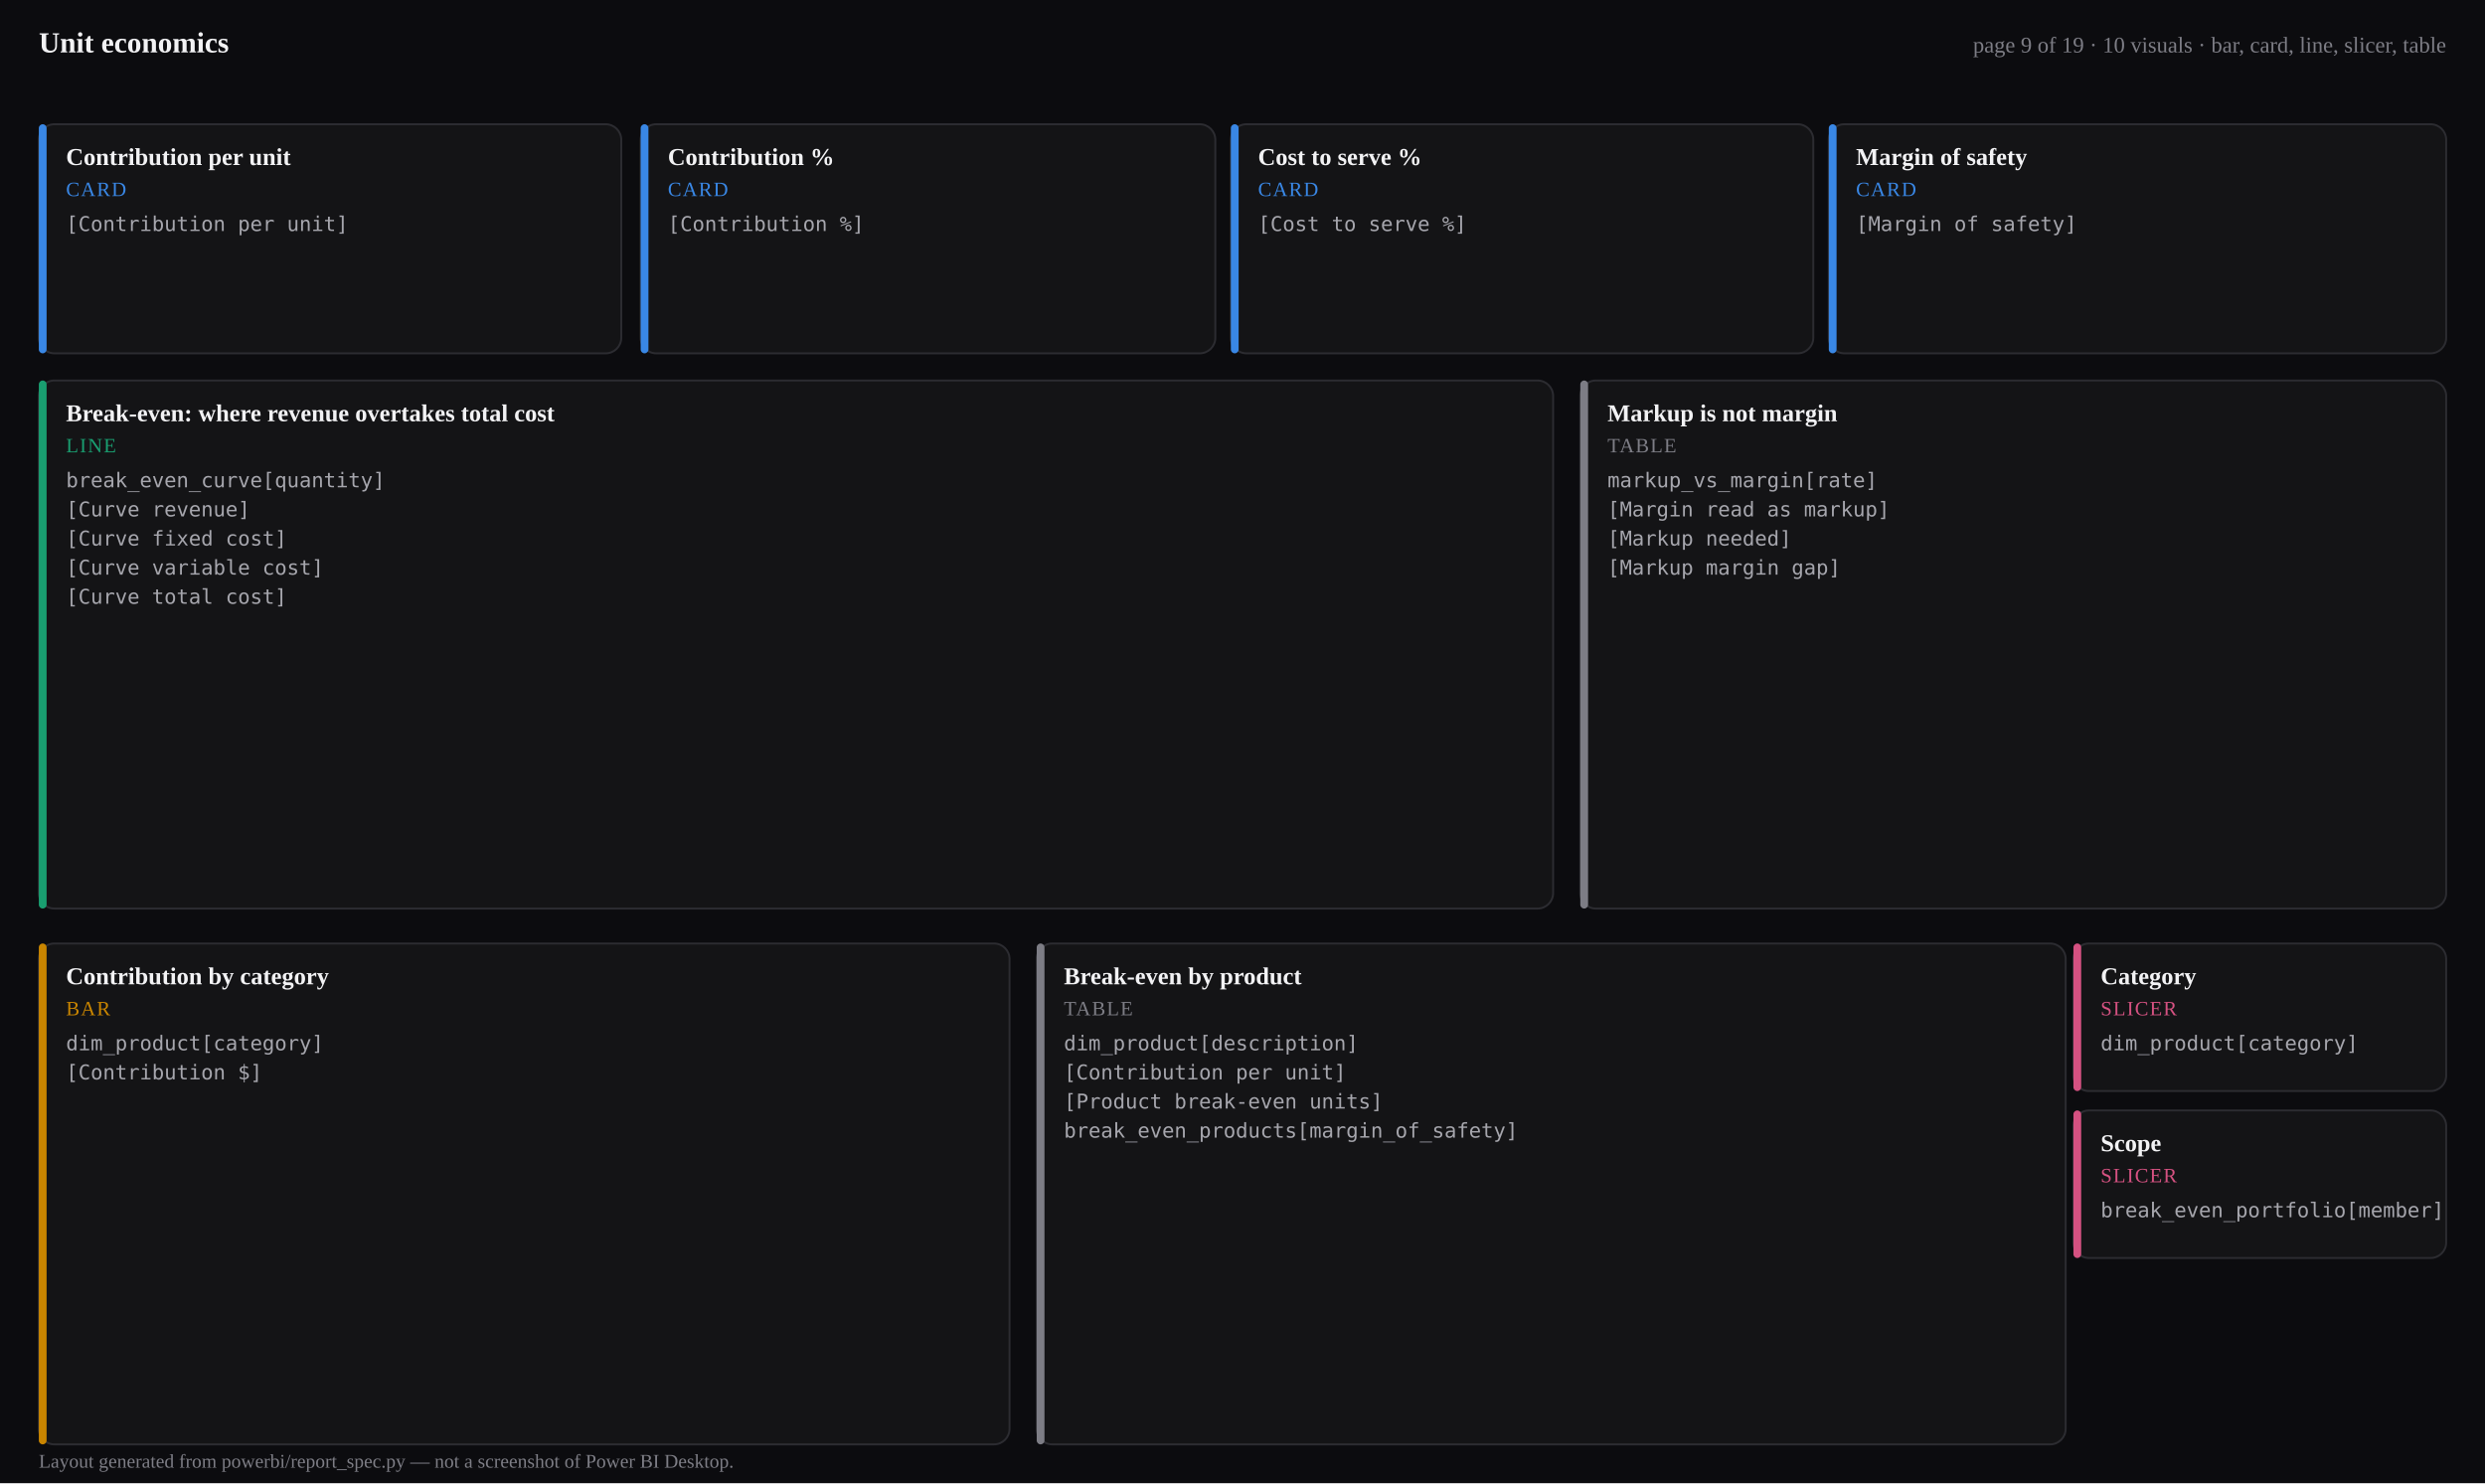
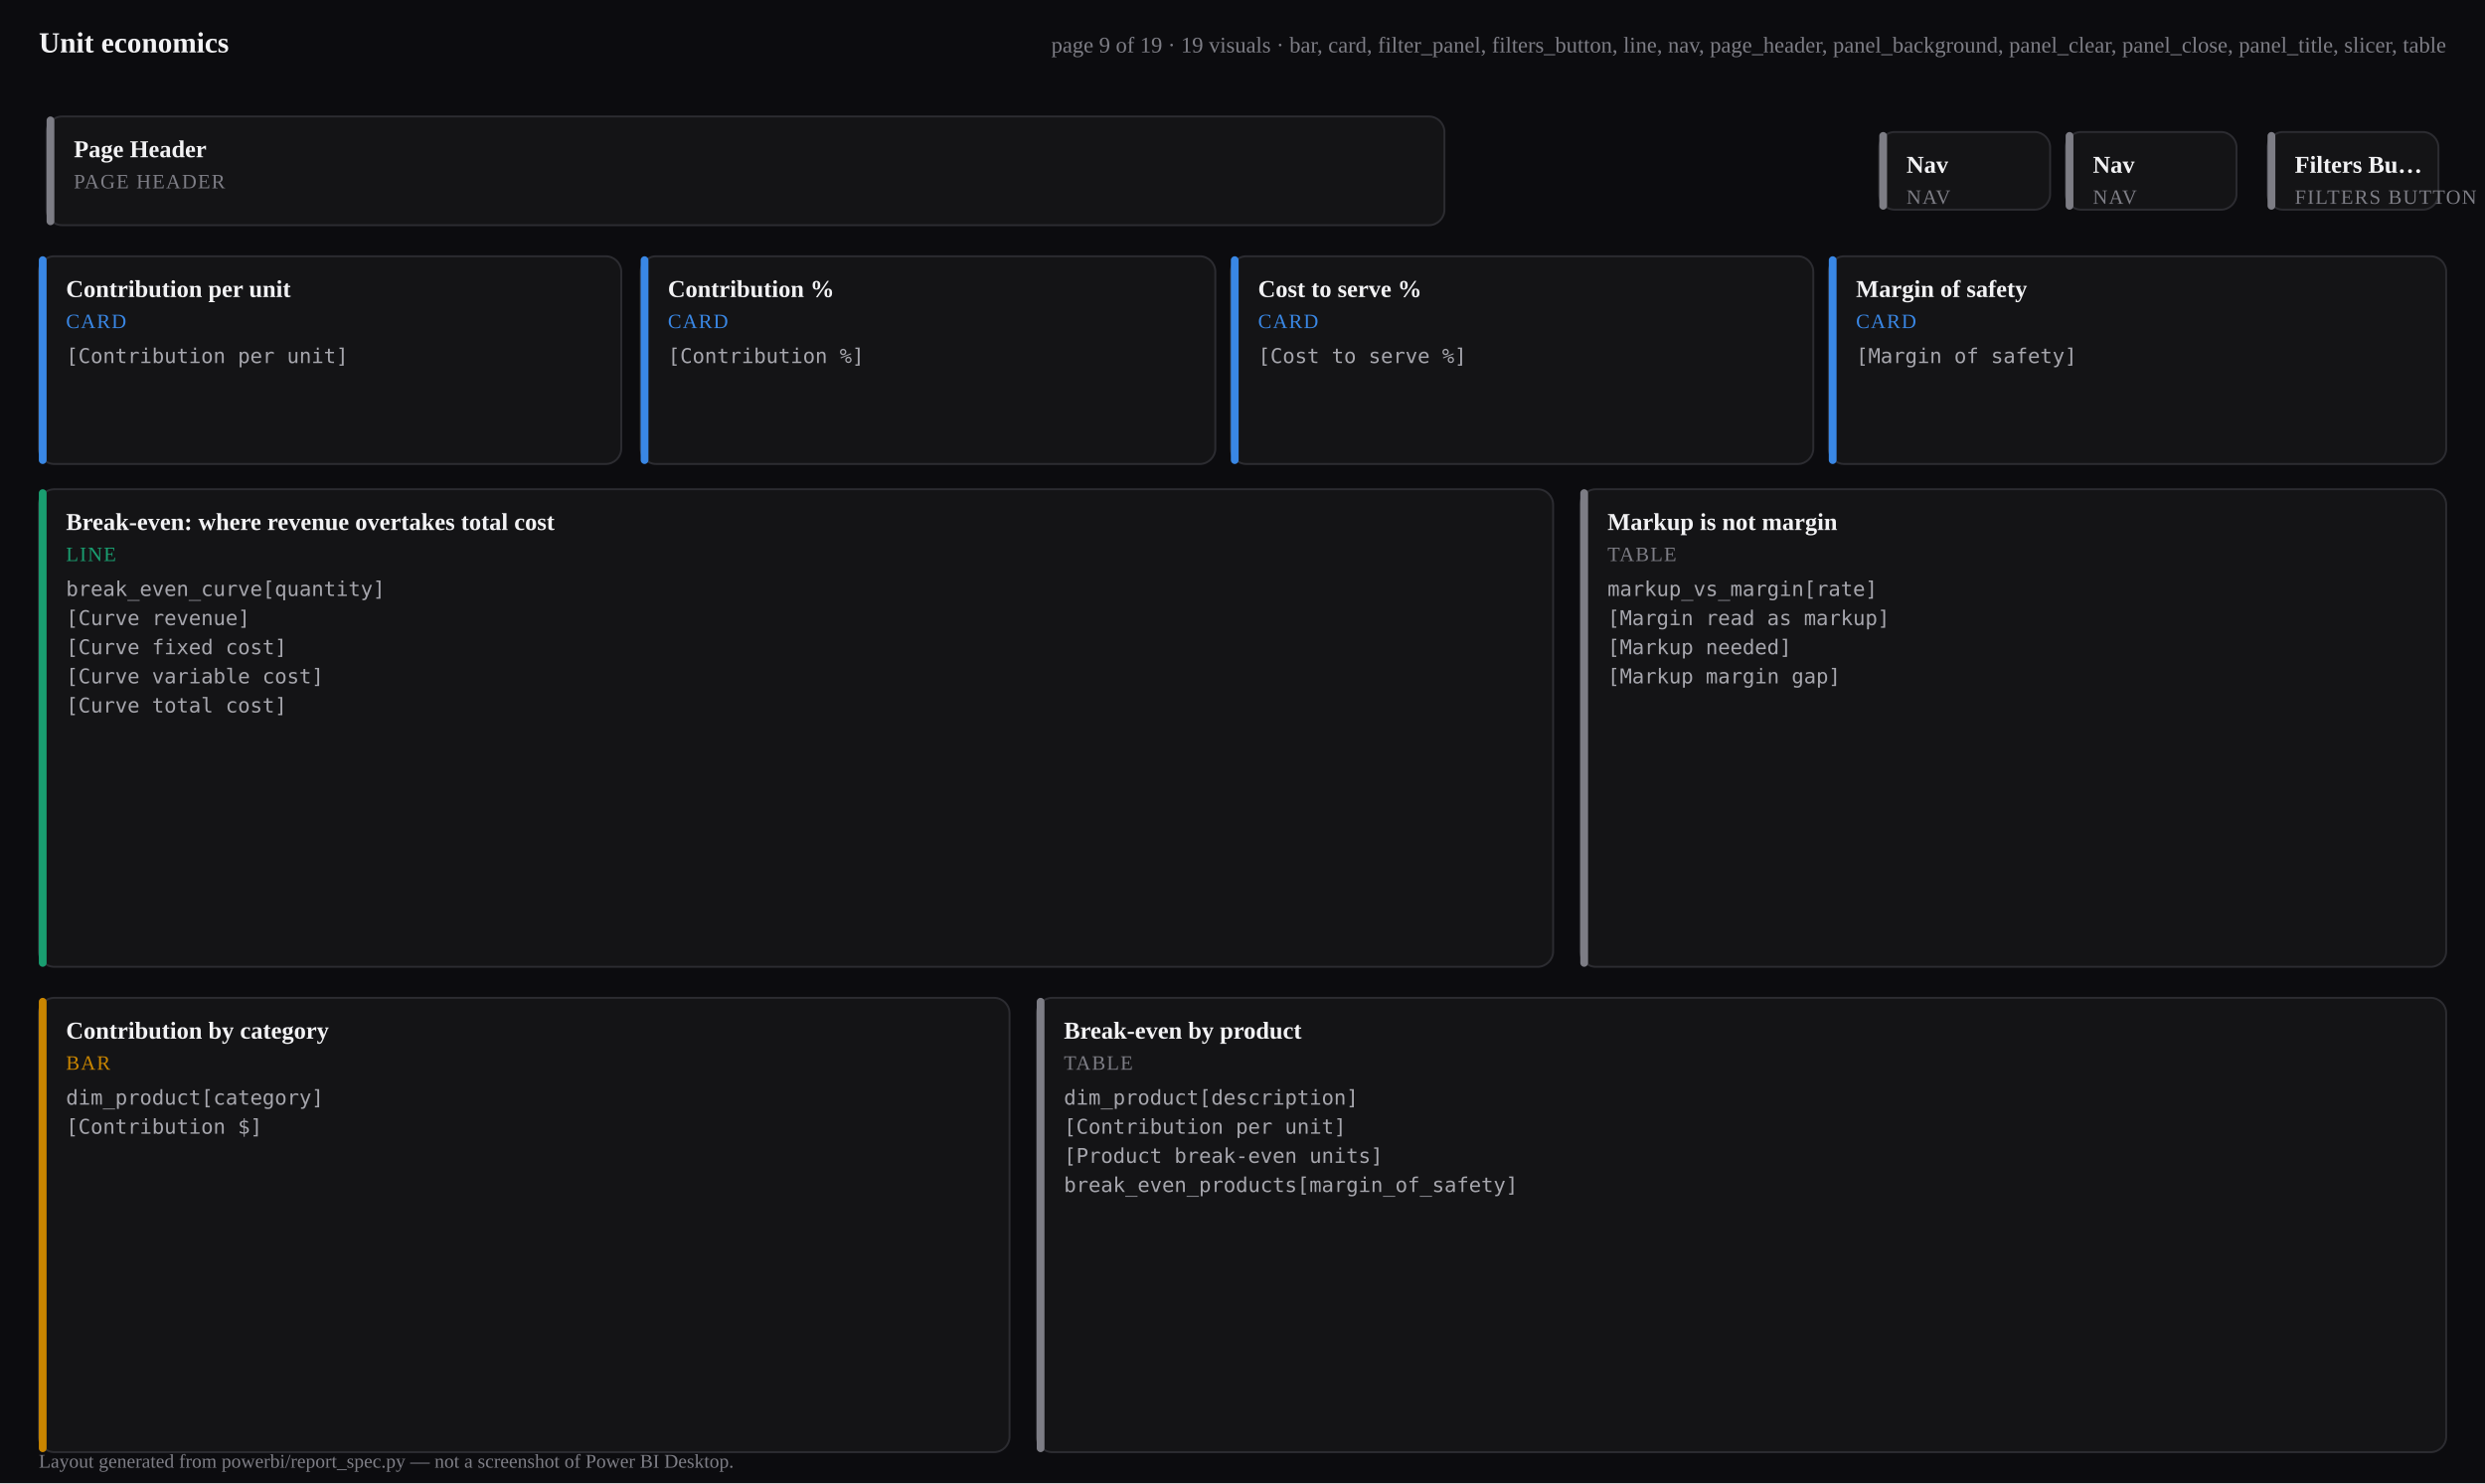
- <svg xmlns="http://www.w3.org/2000/svg" viewBox="0 0 1280 764" width="1280" height="764" role="img" aria-label="Layout of the Unit economics page: 10 visuals on a 1280 by 720 canvas">
+ <svg xmlns="http://www.w3.org/2000/svg" viewBox="0 0 1280 764" width="1280" height="764" role="img" aria-label="Layout of the Unit economics page: 19 visuals on a 1280 by 720 canvas">
  <rect width="1280" height="764" fill="#0c0c0f" />
  <text x="20" y="27" fill="#f2f2f4" font-size="15" font-weight="700">Unit economics</text>
-   <text x="1260" y="27" fill="#7d7d85" font-size="11.5" text-anchor="end">page 9 of 19 · 10 visuals · bar, card, line, slicer, table</text>
+   <text x="1260" y="27" fill="#7d7d85" font-size="11.5" text-anchor="end">page 9 of 19 · 19 visuals · bar, card, filter_panel, filters_button, line, nav, page_header, panel_background, panel_clear, panel_close, panel_title, slicer, table</text>
  <g transform="translate(0 44)">
    <g>
-       <rect x="20" y="20" width="300" height="118" rx="8" fill="#141416" stroke="#2c2c31" stroke-width="1" />
-       <rect x="20" y="20" width="4" height="118" rx="2" fill="#3987e5" />
-       <text x="34" y="41" fill="#f2f2f4" font-size="12.5" font-weight="600">Contribution per unit</text>
-       <text x="34" y="57" fill="#3987e5" font-size="10.5" letter-spacing="0.06em">CARD</text>
-       <text x="34" y="75" fill="#a6a6ad" font-size="10.5" font-family="ui-monospace, SFMono-Regular, Menlo, monospace">[Contribution per unit]</text>
+       <rect x="24" y="16" width="720" height="56" rx="8" fill="#141416" stroke="#2c2c31" stroke-width="1" />
+       <rect x="24" y="16" width="4" height="56" rx="2" fill="#7d7d85" />
+       <text x="38" y="37" fill="#f2f2f4" font-size="12.5" font-weight="600">Page Header</text>
+       <text x="38" y="53" fill="#7d7d85" font-size="10.5" letter-spacing="0.06em">PAGE HEADER</text>
    </g>
    <g>
-       <rect x="330" y="20" width="296" height="118" rx="8" fill="#141416" stroke="#2c2c31" stroke-width="1" />
-       <rect x="330" y="20" width="4" height="118" rx="2" fill="#3987e5" />
-       <text x="344" y="41" fill="#f2f2f4" font-size="12.5" font-weight="600">Contribution %</text>
-       <text x="344" y="57" fill="#3987e5" font-size="10.5" letter-spacing="0.06em">CARD</text>
-       <text x="344" y="75" fill="#a6a6ad" font-size="10.5" font-family="ui-monospace, SFMono-Regular, Menlo, monospace">[Contribution %]</text>
+       <rect x="1168" y="24" width="88" height="40" rx="8" fill="#141416" stroke="#2c2c31" stroke-width="1" />
+       <rect x="1168" y="24" width="4" height="40" rx="2" fill="#7d7d85" />
+       <text x="1182" y="45" fill="#f2f2f4" font-size="12.5" font-weight="600">Filters Bu…</text>
+       <text x="1182" y="61" fill="#7d7d85" font-size="10.5" letter-spacing="0.06em">FILTERS BUTTON</text>
    </g>
    <g>
-       <rect x="634" y="20" width="300" height="118" rx="8" fill="#141416" stroke="#2c2c31" stroke-width="1" />
-       <rect x="634" y="20" width="4" height="118" rx="2" fill="#3987e5" />
-       <text x="648" y="41" fill="#f2f2f4" font-size="12.5" font-weight="600">Cost to serve %</text>
-       <text x="648" y="57" fill="#3987e5" font-size="10.5" letter-spacing="0.06em">CARD</text>
-       <text x="648" y="75" fill="#a6a6ad" font-size="10.5" font-family="ui-monospace, SFMono-Regular, Menlo, monospace">[Cost to serve %]</text>
+       <rect x="1064" y="24" width="88" height="40" rx="8" fill="#141416" stroke="#2c2c31" stroke-width="1" />
+       <rect x="1064" y="24" width="4" height="40" rx="2" fill="#7d7d85" />
+       <text x="1078" y="45" fill="#f2f2f4" font-size="12.5" font-weight="600">Nav</text>
+       <text x="1078" y="61" fill="#7d7d85" font-size="10.5" letter-spacing="0.06em">NAV</text>
    </g>
    <g>
-       <rect x="942" y="20" width="318" height="118" rx="8" fill="#141416" stroke="#2c2c31" stroke-width="1" />
-       <rect x="942" y="20" width="4" height="118" rx="2" fill="#3987e5" />
-       <text x="956" y="41" fill="#f2f2f4" font-size="12.5" font-weight="600">Margin of safety</text>
-       <text x="956" y="57" fill="#3987e5" font-size="10.5" letter-spacing="0.06em">CARD</text>
-       <text x="956" y="75" fill="#a6a6ad" font-size="10.5" font-family="ui-monospace, SFMono-Regular, Menlo, monospace">[Margin of safety]</text>
+       <rect x="968" y="24" width="88" height="40" rx="8" fill="#141416" stroke="#2c2c31" stroke-width="1" />
+       <rect x="968" y="24" width="4" height="40" rx="2" fill="#7d7d85" />
+       <text x="982" y="45" fill="#f2f2f4" font-size="12.5" font-weight="600">Nav</text>
+       <text x="982" y="61" fill="#7d7d85" font-size="10.5" letter-spacing="0.06em">NAV</text>
    </g>
    <g>
-       <rect x="20" y="152" width="780" height="272" rx="8" fill="#141416" stroke="#2c2c31" stroke-width="1" />
-       <rect x="20" y="152" width="4" height="272" rx="2" fill="#199e70" />
-       <text x="34" y="173" fill="#f2f2f4" font-size="12.5" font-weight="600">Break-even: where revenue overtakes total cost</text>
-       <text x="34" y="189" fill="#199e70" font-size="10.5" letter-spacing="0.06em">LINE</text>
-       <text x="34" y="207" fill="#a6a6ad" font-size="10.5" font-family="ui-monospace, SFMono-Regular, Menlo, monospace">break_even_curve[quantity]</text>
-       <text x="34" y="222" fill="#a6a6ad" font-size="10.5" font-family="ui-monospace, SFMono-Regular, Menlo, monospace">[Curve revenue]</text>
-       <text x="34" y="237" fill="#a6a6ad" font-size="10.5" font-family="ui-monospace, SFMono-Regular, Menlo, monospace">[Curve fixed cost]</text>
-       <text x="34" y="252" fill="#a6a6ad" font-size="10.5" font-family="ui-monospace, SFMono-Regular, Menlo, monospace">[Curve variable cost]</text>
-       <text x="34" y="267" fill="#a6a6ad" font-size="10.5" font-family="ui-monospace, SFMono-Regular, Menlo, monospace">[Curve total cost]</text>
+       <rect x="20" y="88" width="300" height="107" rx="8" fill="#141416" stroke="#2c2c31" stroke-width="1" />
+       <rect x="20" y="88" width="4" height="107" rx="2" fill="#3987e5" />
+       <text x="34" y="109" fill="#f2f2f4" font-size="12.5" font-weight="600">Contribution per unit</text>
+       <text x="34" y="125" fill="#3987e5" font-size="10.5" letter-spacing="0.06em">CARD</text>
+       <text x="34" y="143" fill="#a6a6ad" font-size="10.5" font-family="ui-monospace, SFMono-Regular, Menlo, monospace">[Contribution per unit]</text>
    </g>
    <g>
-       <rect x="814" y="152" width="446" height="272" rx="8" fill="#141416" stroke="#2c2c31" stroke-width="1" />
-       <rect x="814" y="152" width="4" height="272" rx="2" fill="#7d7d85" />
-       <text x="828" y="173" fill="#f2f2f4" font-size="12.5" font-weight="600">Markup is not margin</text>
-       <text x="828" y="189" fill="#7d7d85" font-size="10.5" letter-spacing="0.06em">TABLE</text>
-       <text x="828" y="207" fill="#a6a6ad" font-size="10.5" font-family="ui-monospace, SFMono-Regular, Menlo, monospace">markup_vs_margin[rate]</text>
-       <text x="828" y="222" fill="#a6a6ad" font-size="10.5" font-family="ui-monospace, SFMono-Regular, Menlo, monospace">[Margin read as markup]</text>
-       <text x="828" y="237" fill="#a6a6ad" font-size="10.5" font-family="ui-monospace, SFMono-Regular, Menlo, monospace">[Markup needed]</text>
-       <text x="828" y="252" fill="#a6a6ad" font-size="10.5" font-family="ui-monospace, SFMono-Regular, Menlo, monospace">[Markup margin gap]</text>
+       <rect x="330" y="88" width="296" height="107" rx="8" fill="#141416" stroke="#2c2c31" stroke-width="1" />
+       <rect x="330" y="88" width="4" height="107" rx="2" fill="#3987e5" />
+       <text x="344" y="109" fill="#f2f2f4" font-size="12.5" font-weight="600">Contribution %</text>
+       <text x="344" y="125" fill="#3987e5" font-size="10.5" letter-spacing="0.06em">CARD</text>
+       <text x="344" y="143" fill="#a6a6ad" font-size="10.5" font-family="ui-monospace, SFMono-Regular, Menlo, monospace">[Contribution %]</text>
    </g>
    <g>
-       <rect x="20" y="442" width="500" height="258" rx="8" fill="#141416" stroke="#2c2c31" stroke-width="1" />
-       <rect x="20" y="442" width="4" height="258" rx="2" fill="#c98500" />
-       <text x="34" y="463" fill="#f2f2f4" font-size="12.5" font-weight="600">Contribution by category</text>
-       <text x="34" y="479" fill="#c98500" font-size="10.5" letter-spacing="0.06em">BAR</text>
-       <text x="34" y="497" fill="#a6a6ad" font-size="10.5" font-family="ui-monospace, SFMono-Regular, Menlo, monospace">dim_product[category]</text>
-       <text x="34" y="512" fill="#a6a6ad" font-size="10.5" font-family="ui-monospace, SFMono-Regular, Menlo, monospace">[Contribution $]</text>
+       <rect x="634" y="88" width="300" height="107" rx="8" fill="#141416" stroke="#2c2c31" stroke-width="1" />
+       <rect x="634" y="88" width="4" height="107" rx="2" fill="#3987e5" />
+       <text x="648" y="109" fill="#f2f2f4" font-size="12.5" font-weight="600">Cost to serve %</text>
+       <text x="648" y="125" fill="#3987e5" font-size="10.5" letter-spacing="0.06em">CARD</text>
+       <text x="648" y="143" fill="#a6a6ad" font-size="10.5" font-family="ui-monospace, SFMono-Regular, Menlo, monospace">[Cost to serve %]</text>
    </g>
    <g>
-       <rect x="534" y="442" width="530" height="258" rx="8" fill="#141416" stroke="#2c2c31" stroke-width="1" />
-       <rect x="534" y="442" width="4" height="258" rx="2" fill="#7d7d85" />
-       <text x="548" y="463" fill="#f2f2f4" font-size="12.5" font-weight="600">Break-even by product</text>
-       <text x="548" y="479" fill="#7d7d85" font-size="10.5" letter-spacing="0.06em">TABLE</text>
-       <text x="548" y="497" fill="#a6a6ad" font-size="10.5" font-family="ui-monospace, SFMono-Regular, Menlo, monospace">dim_product[description]</text>
-       <text x="548" y="512" fill="#a6a6ad" font-size="10.5" font-family="ui-monospace, SFMono-Regular, Menlo, monospace">[Contribution per unit]</text>
-       <text x="548" y="527" fill="#a6a6ad" font-size="10.5" font-family="ui-monospace, SFMono-Regular, Menlo, monospace">[Product break-even units]</text>
-       <text x="548" y="542" fill="#a6a6ad" font-size="10.5" font-family="ui-monospace, SFMono-Regular, Menlo, monospace">break_even_products[margin_of_safety]</text>
+       <rect x="942" y="88" width="318" height="107" rx="8" fill="#141416" stroke="#2c2c31" stroke-width="1" />
+       <rect x="942" y="88" width="4" height="107" rx="2" fill="#3987e5" />
+       <text x="956" y="109" fill="#f2f2f4" font-size="12.5" font-weight="600">Margin of safety</text>
+       <text x="956" y="125" fill="#3987e5" font-size="10.5" letter-spacing="0.06em">CARD</text>
+       <text x="956" y="143" fill="#a6a6ad" font-size="10.5" font-family="ui-monospace, SFMono-Regular, Menlo, monospace">[Margin of safety]</text>
    </g>
    <g>
-       <rect x="1068" y="442" width="192" height="76" rx="8" fill="#141416" stroke="#2c2c31" stroke-width="1" />
-       <rect x="1068" y="442" width="4" height="76" rx="2" fill="#d55181" />
-       <text x="1082" y="463" fill="#f2f2f4" font-size="12.5" font-weight="600">Category</text>
-       <text x="1082" y="479" fill="#d55181" font-size="10.5" letter-spacing="0.06em">SLICER</text>
-       <text x="1082" y="497" fill="#a6a6ad" font-size="10.5" font-family="ui-monospace, SFMono-Regular, Menlo, monospace">dim_product[category]</text>
+       <rect x="20" y="208" width="780" height="246" rx="8" fill="#141416" stroke="#2c2c31" stroke-width="1" />
+       <rect x="20" y="208" width="4" height="246" rx="2" fill="#199e70" />
+       <text x="34" y="229" fill="#f2f2f4" font-size="12.5" font-weight="600">Break-even: where revenue overtakes total cost</text>
+       <text x="34" y="245" fill="#199e70" font-size="10.5" letter-spacing="0.06em">LINE</text>
+       <text x="34" y="263" fill="#a6a6ad" font-size="10.5" font-family="ui-monospace, SFMono-Regular, Menlo, monospace">break_even_curve[quantity]</text>
+       <text x="34" y="278" fill="#a6a6ad" font-size="10.5" font-family="ui-monospace, SFMono-Regular, Menlo, monospace">[Curve revenue]</text>
+       <text x="34" y="293" fill="#a6a6ad" font-size="10.5" font-family="ui-monospace, SFMono-Regular, Menlo, monospace">[Curve fixed cost]</text>
+       <text x="34" y="308" fill="#a6a6ad" font-size="10.5" font-family="ui-monospace, SFMono-Regular, Menlo, monospace">[Curve variable cost]</text>
+       <text x="34" y="323" fill="#a6a6ad" font-size="10.5" font-family="ui-monospace, SFMono-Regular, Menlo, monospace">[Curve total cost]</text>
    </g>
    <g>
-       <rect x="1068" y="528" width="192" height="76" rx="8" fill="#141416" stroke="#2c2c31" stroke-width="1" />
-       <rect x="1068" y="528" width="4" height="76" rx="2" fill="#d55181" />
-       <text x="1082" y="549" fill="#f2f2f4" font-size="12.5" font-weight="600">Scope</text>
-       <text x="1082" y="565" fill="#d55181" font-size="10.5" letter-spacing="0.06em">SLICER</text>
-       <text x="1082" y="583" fill="#a6a6ad" font-size="10.5" font-family="ui-monospace, SFMono-Regular, Menlo, monospace">break_even_portfolio[member]</text>
+       <rect x="814" y="208" width="446" height="246" rx="8" fill="#141416" stroke="#2c2c31" stroke-width="1" />
+       <rect x="814" y="208" width="4" height="246" rx="2" fill="#7d7d85" />
+       <text x="828" y="229" fill="#f2f2f4" font-size="12.5" font-weight="600">Markup is not margin</text>
+       <text x="828" y="245" fill="#7d7d85" font-size="10.5" letter-spacing="0.06em">TABLE</text>
+       <text x="828" y="263" fill="#a6a6ad" font-size="10.5" font-family="ui-monospace, SFMono-Regular, Menlo, monospace">markup_vs_margin[rate]</text>
+       <text x="828" y="278" fill="#a6a6ad" font-size="10.5" font-family="ui-monospace, SFMono-Regular, Menlo, monospace">[Margin read as markup]</text>
+       <text x="828" y="293" fill="#a6a6ad" font-size="10.5" font-family="ui-monospace, SFMono-Regular, Menlo, monospace">[Markup needed]</text>
+       <text x="828" y="308" fill="#a6a6ad" font-size="10.5" font-family="ui-monospace, SFMono-Regular, Menlo, monospace">[Markup margin gap]</text>
+     </g>
+     <g>
+       <rect x="20" y="470" width="500" height="234" rx="8" fill="#141416" stroke="#2c2c31" stroke-width="1" />
+       <rect x="20" y="470" width="4" height="234" rx="2" fill="#c98500" />
+       <text x="34" y="491" fill="#f2f2f4" font-size="12.5" font-weight="600">Contribution by category</text>
+       <text x="34" y="507" fill="#c98500" font-size="10.5" letter-spacing="0.06em">BAR</text>
+       <text x="34" y="525" fill="#a6a6ad" font-size="10.5" font-family="ui-monospace, SFMono-Regular, Menlo, monospace">dim_product[category]</text>
+       <text x="34" y="540" fill="#a6a6ad" font-size="10.5" font-family="ui-monospace, SFMono-Regular, Menlo, monospace">[Contribution $]</text>
+     </g>
+     <g>
+       <rect x="534" y="470" width="726" height="234" rx="8" fill="#141416" stroke="#2c2c31" stroke-width="1" />
+       <rect x="534" y="470" width="4" height="234" rx="2" fill="#7d7d85" />
+       <text x="548" y="491" fill="#f2f2f4" font-size="12.5" font-weight="600">Break-even by product</text>
+       <text x="548" y="507" fill="#7d7d85" font-size="10.5" letter-spacing="0.06em">TABLE</text>
+       <text x="548" y="525" fill="#a6a6ad" font-size="10.5" font-family="ui-monospace, SFMono-Regular, Menlo, monospace">dim_product[description]</text>
+       <text x="548" y="540" fill="#a6a6ad" font-size="10.5" font-family="ui-monospace, SFMono-Regular, Menlo, monospace">[Contribution per unit]</text>
+       <text x="548" y="555" fill="#a6a6ad" font-size="10.5" font-family="ui-monospace, SFMono-Regular, Menlo, monospace">[Product break-even units]</text>
+       <text x="548" y="570" fill="#a6a6ad" font-size="10.5" font-family="ui-monospace, SFMono-Regular, Menlo, monospace">break_even_products[margin_of_safety]</text>
    </g>
  </g>
  <text x="20" y="756" fill="#7d7d85" font-size="10">Layout generated from powerbi/report_spec.py — not a screenshot of Power BI Desktop.</text>
</svg>
